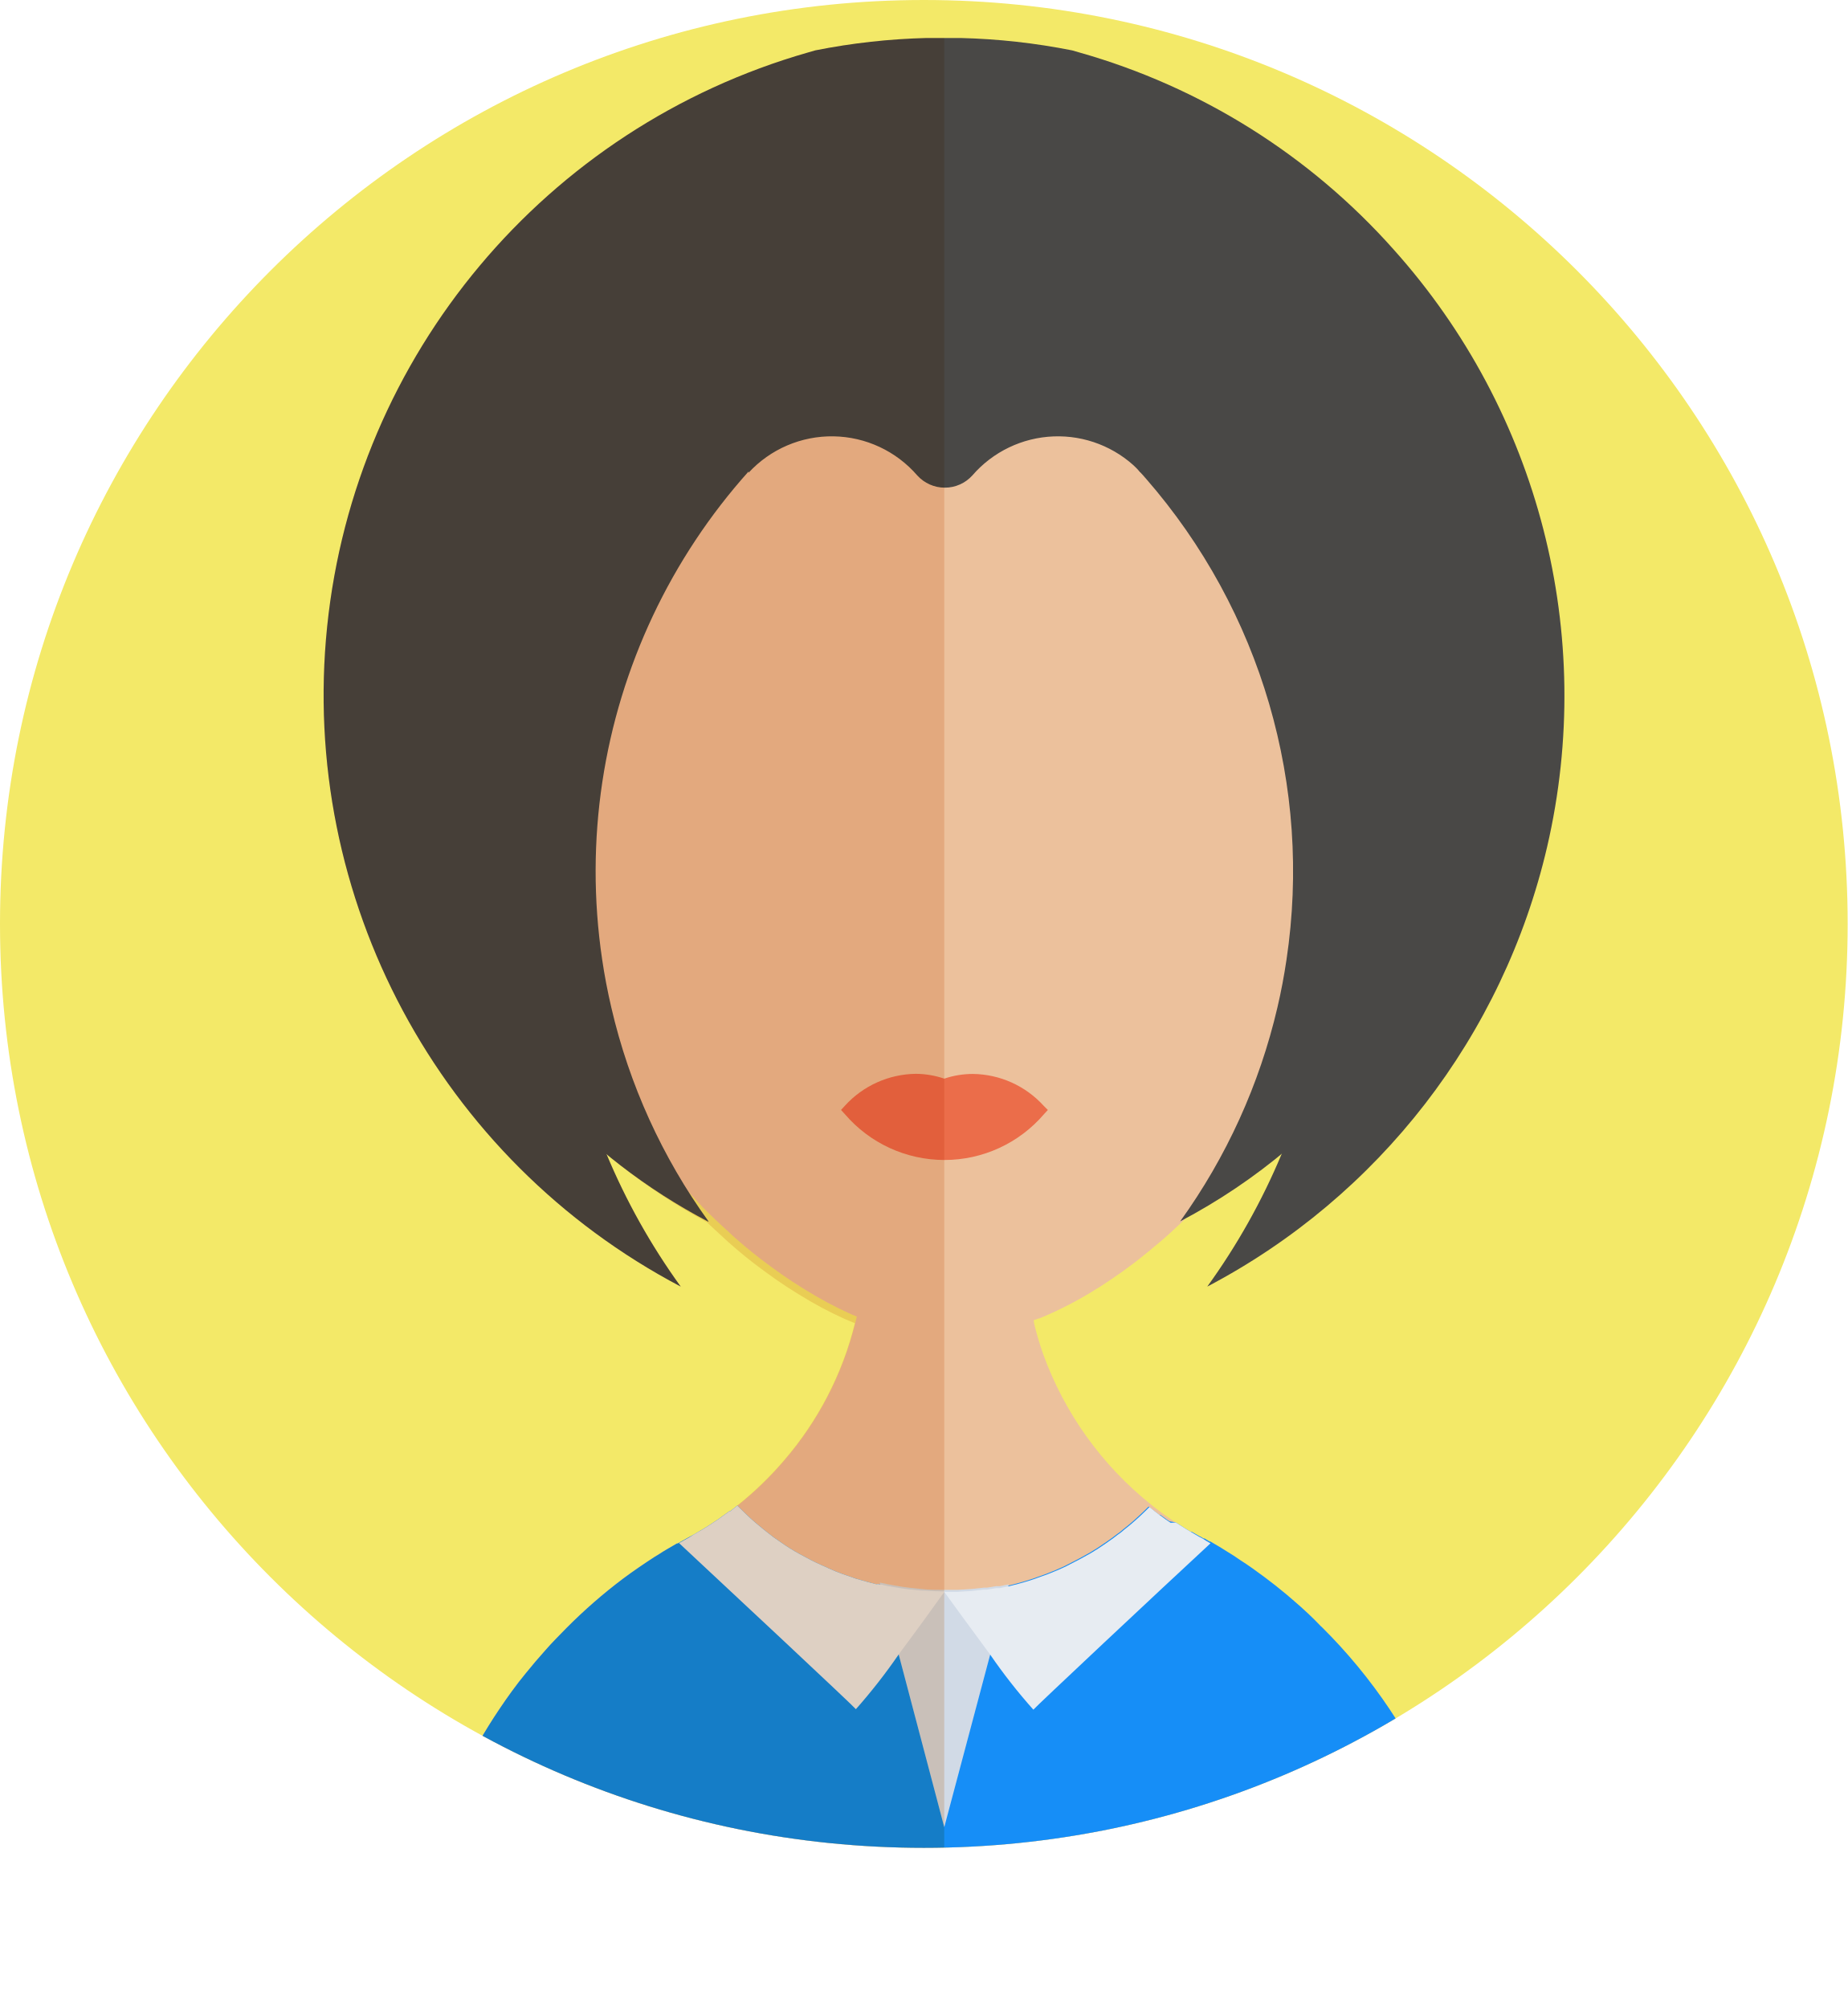
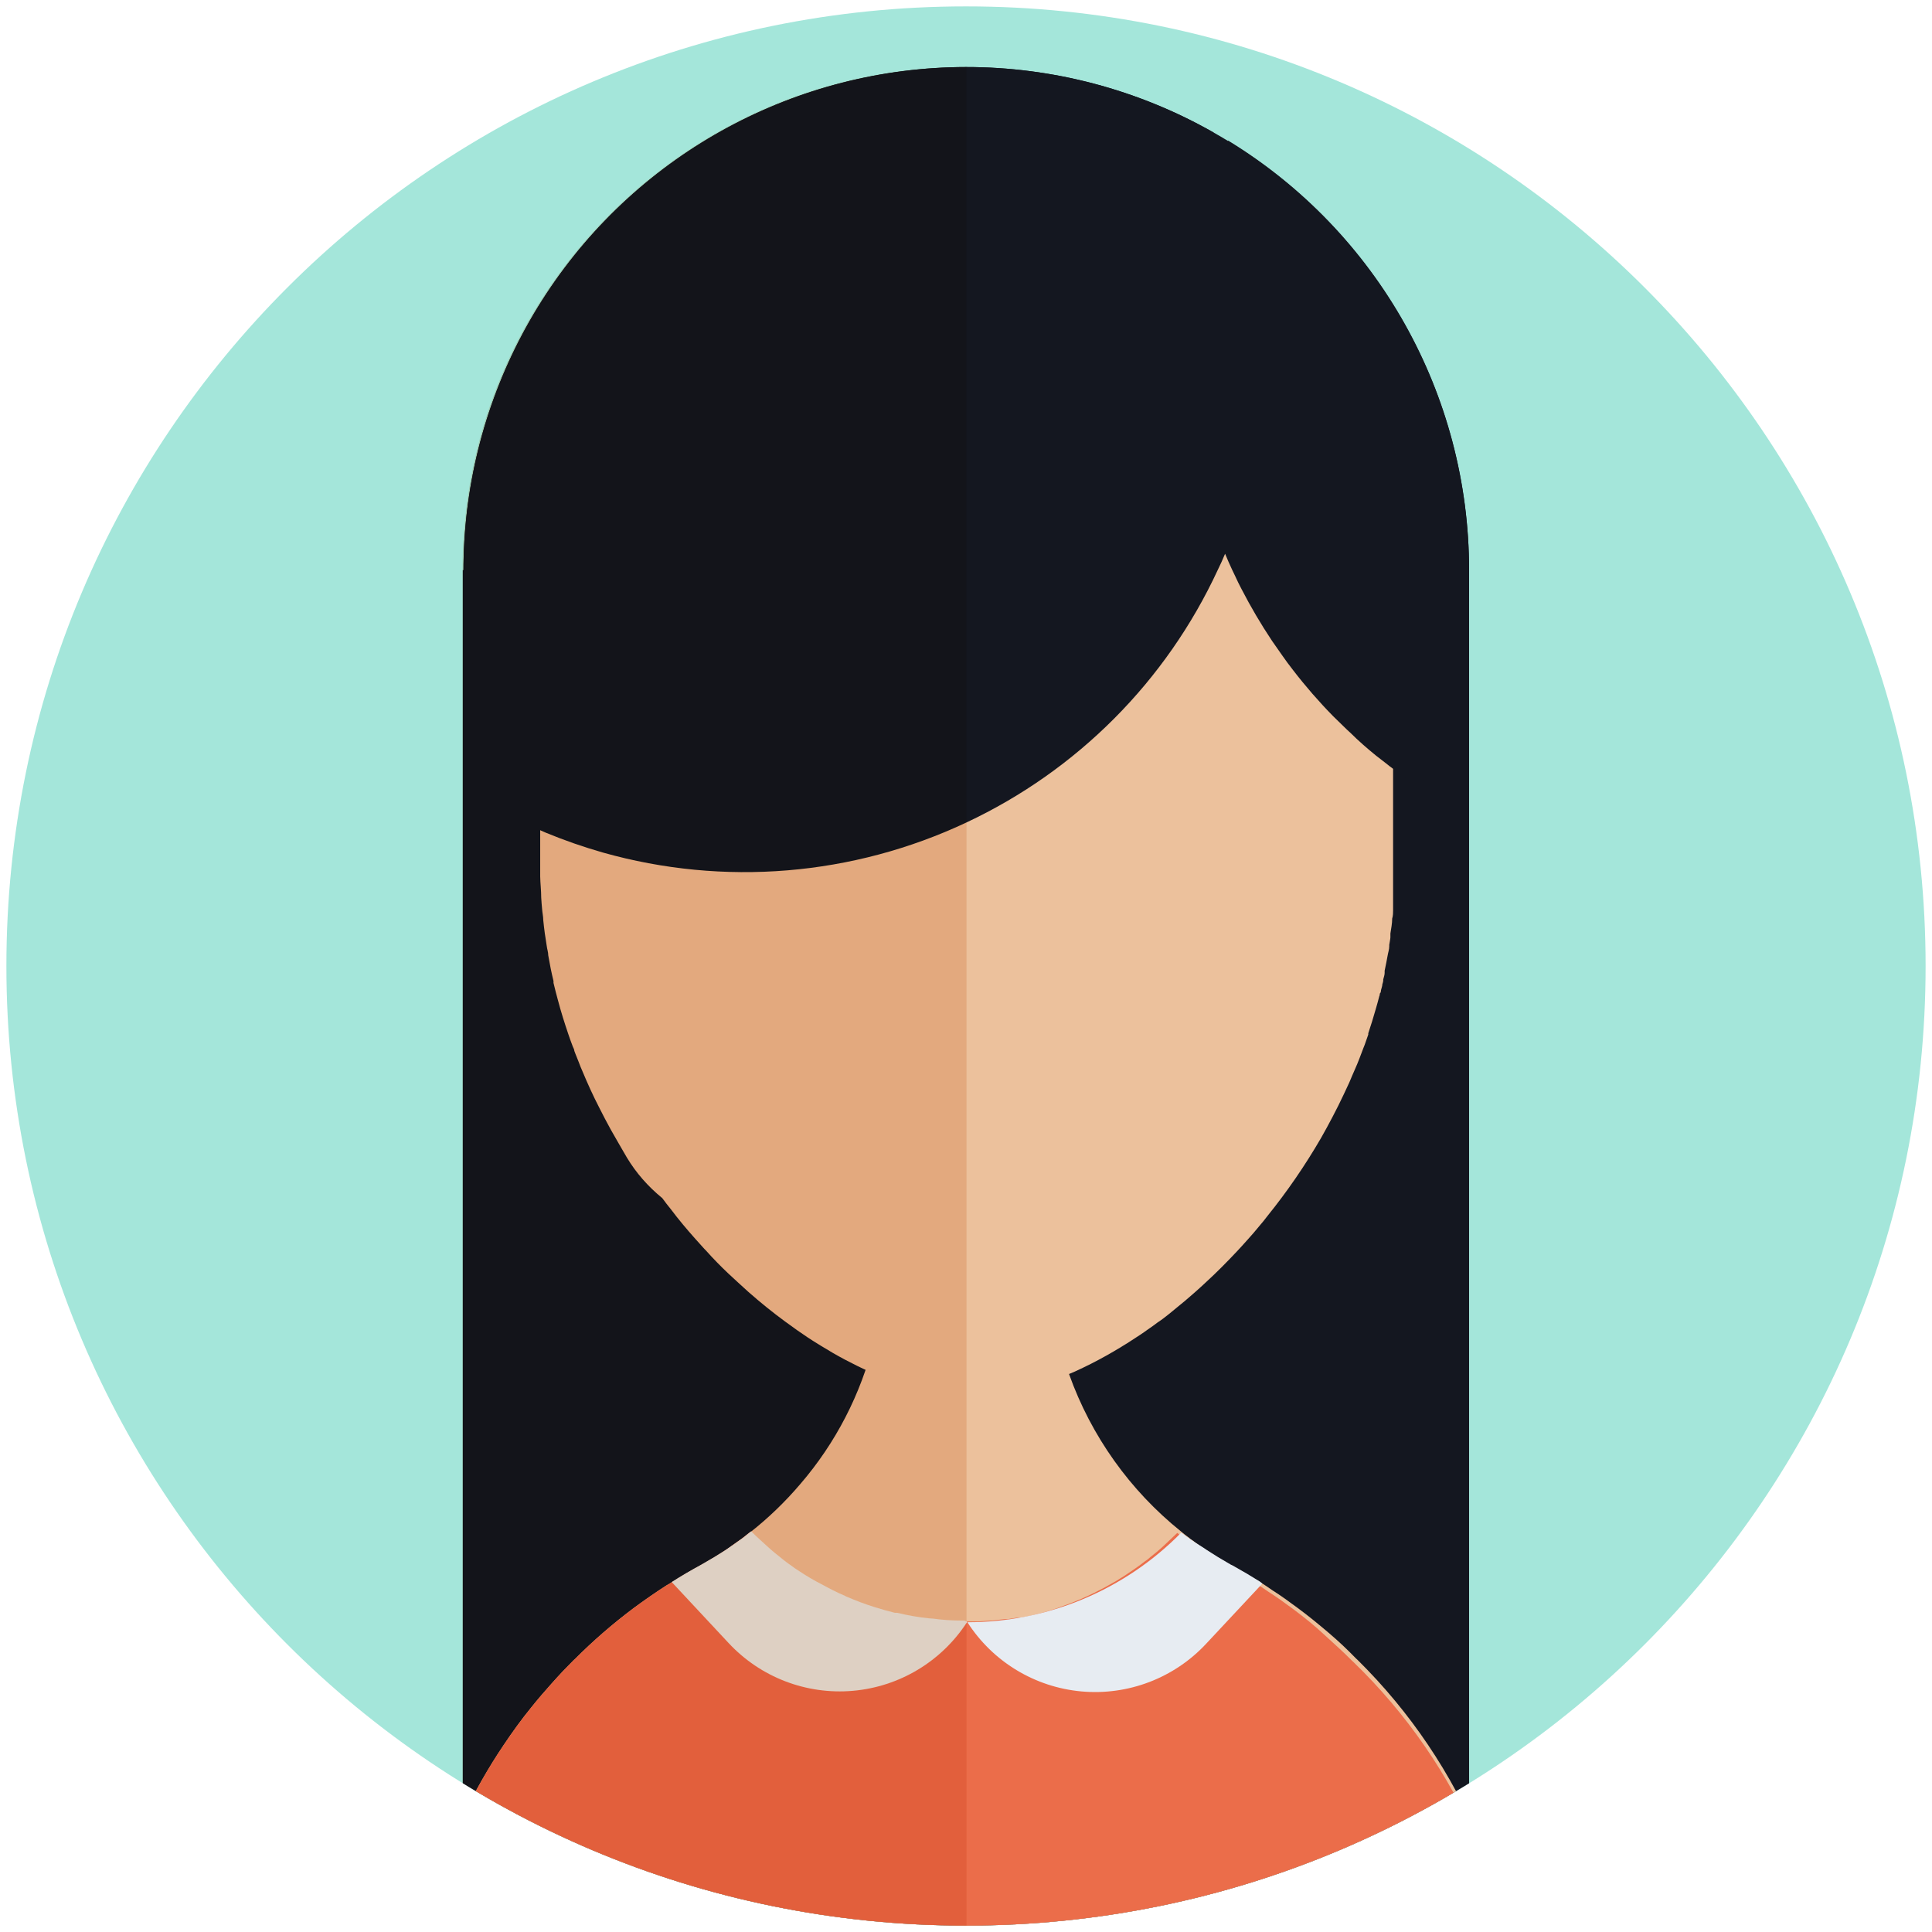
- <svg xmlns="http://www.w3.org/2000/svg" viewBox="0 0 149.29 162.22">
+ <svg xmlns="http://www.w3.org/2000/svg" viewBox="0 0 151 151">
  <defs>
-     <style>.cls-1{fill:#f3e968;}.cls-2{isolation:isolate;}.cls-3{clip-path:url(#clip-path);}.cls-10,.cls-4{fill:#ecc19c;}.cls-5{fill:#168ef7;}.cls-6,.cls-7{fill:#e7ecf2;}.cls-10,.cls-7{mix-blend-mode:multiply;}.cls-8{fill:#494846;}.cls-9{fill:#eb6d4a;}.cls-10{opacity:0.5;}</style>
+     <style>.cls-1{fill:#a4e6da;}.cls-2{isolation:isolate;}.cls-3{clip-path:url(#clip-path);}.cls-4{fill:#141720;}.cls-5,.cls-8{fill:#ecc19c;}.cls-6{fill:#eb6d4a;}.cls-7{fill:#e7ecf2;}.cls-8{opacity:0.5;mix-blend-mode:multiply;}</style>
    <clipPath id="clip-path">
-       <circle class="cls-1" cx="74.64" cy="74.64" r="74.64" />
+       <circle class="cls-1" cx="75.5" cy="75.5" r="75" />
    </clipPath>
  </defs>
  <g class="cls-2">
-     <g id="Layer_2" data-name="Layer 2">
-       <g id="Layer_14" data-name="Layer 14">
-         <circle class="cls-1" cx="74.64" cy="74.64" r="74.64" />
-         <g class="cls-3">
-           <path class="cls-4" d="M119.57,162.22H33a43.06,43.06,0,0,1,2.31-14q.4-1.19.88-2.35h0c.29-.72.6-1.43.94-2.12l.07-.16a42.4,42.4,0,0,1,3.13-5.49c.67-1,1.39-2,2.14-2.91.52-.64,1.05-1.27,1.6-1.88.27-.31.55-.61.84-.91l.86-.88h0l0,0,0,0h0a42.27,42.27,0,0,1,4.59-4c.82-.61,1.66-1.18,2.52-1.74l.33-.2.37-.23.37-.22.74-.43.06,0,.39-.22.38-.22h0L56,124l.2-.11.16-.1.16-.1.19-.11.69-.43.16-.11.5-.33.27-.2.6-.43h0l0,0,0,0,.07,0c.2-.15.4-.29.59-.45h0a27.27,27.27,0,0,0,3.76-3.63,26.81,26.81,0,0,0,5.74-11.09s0,0,0,0c.16-.6.29-1.21.4-1.82a27.69,27.69,0,0,0,.42-4.83l6.31,0H77.4l5.35,0a27.52,27.52,0,0,0,.41,4.74c.1.6.23,1.21.38,1.79l0,.09a25.53,25.53,0,0,0,.74,2.51A27.56,27.56,0,0,0,93,121.55h0a5,5,0,0,0,.42.33l.38.29,0,0h0l0,0,.09.06,0,0,.07.06.27.19.45.31L95,123l.27.18.49.31.14.08.29.17s0,0,0,0h0l.07,0,.63.36a.83.83,0,0,1,.15.07l.17.11.09,0,.16.1.64.37c.35.2.71.42,1.05.64l.5.32c.17.11.33.21.5.33.68.43,1.34.91,2,1.4h0c.6.45,1.19.91,1.76,1.39l.64.54c.73.63,1.44,1.28,2.12,2l.14.13h0a43.1,43.1,0,0,1,12.72,30.62Z" />
-           <path class="cls-5" d="M119.57,162.22H33a43.06,43.06,0,0,1,2.31-14q.4-1.19.88-2.35h0c.29-.72.6-1.43.94-2.12l.07-.16a42.4,42.4,0,0,1,3.13-5.49c.67-1,1.39-2,2.14-2.91.52-.64,1.05-1.27,1.6-1.88.27-.31.55-.61.84-.91l.86-.88,0,0,0,0a42.26,42.26,0,0,1,4.59-4c.82-.61,1.66-1.18,2.52-1.74l.33-.2.37-.24.37-.22.74-.43.06,0,.39-.22.38-.21h0L56,124l.2-.11.16-.1.16-.09.19-.11.69-.43.16-.11.5-.33.27-.2.6-.43h0l0,0,.07,0,.57-.46h0v0h0c.47.47.94.93,1.44,1.36l.75.62s0,0,0,0l.7.55.16.11.73.51c.55.37,1.13.71,1.7,1,.29.16.59.32.89.46s.62.29.93.42a.28.28,0,0,0,.12.06c.35.16.7.3,1.06.43s.73.26,1.09.38l.84.24.76.2a.64.64,0,0,0,.18,0h.06a24.2,24.2,0,0,0,2.48.43l.89.09c.55,0,1.11.07,1.67.07h1a.05.05,0,0,0,0,0l.26,0,1.13-.07,1-.11h.13l.12,0,.74-.12h.08l.11,0,.1,0,.29-.06.39-.08h0l.33-.08c.36-.09.72-.18,1.07-.29s.7-.21,1-.33c.54-.18,1.06-.38,1.57-.6.34-.15.67-.29,1-.47s.56-.28.83-.43l.6-.33a7.46,7.46,0,0,0,.64-.38l.17-.1.52-.35.28-.19.16-.11c.24-.16.46-.33.69-.51h0l.16-.11c.11-.08.22-.17.33-.27l.51-.41c.55-.46,1.07-.95,1.57-1.45l0,0h0l.42.33.38.29,0,0,0,0,.09.06,0,0,.07,0,.27.19c.15.11.29.22.45.32L95,123l.27.17.49.31.14.09a3.13,3.13,0,0,0,.32.18h0l.07,0,.63.36a.83.83,0,0,1,.15.07l.17.11.09,0,.16.1.24.14h0l.06,0,.34.2c.35.2.71.42,1.05.64l.5.31.5.34c.68.43,1.34.91,2,1.4h0c.6.45,1.19.91,1.76,1.39l.64.55c.73.63,1.44,1.28,2.12,2l.14.13a43.1,43.1,0,0,1,12.72,30.62Z" />
-           <path class="cls-6" d="M81.47,128l-.39.08-.29.06-.1,0-.11,0H80.5l-.74.12-.12,0h-.13l-1,.11-1.13.07-.26,0a.05.05,0,0,1,0,0h-1c-.56,0-1.12,0-1.67-.07l-.89-.09a24.2,24.2,0,0,1-2.48-.43l1.5,5.7,3.71,14.06v0L80,133.67l1.5-5.68Z" />
-           <path class="cls-7" d="M81.47,128l-.39.08-.29.06-.1,0-.11,0H80.5l-.74.12-.12,0h-.13l-1,.11-1.13.07-.26,0a.05.05,0,0,1,0,0h-1c-.56,0-1.12,0-1.67-.07l-.89-.09a24.2,24.2,0,0,1-2.48-.43l1.5,5.7,3.71,14.06v0L80,133.67l1.5-5.68Z" />
-           <path class="cls-6" d="M97.8,124.68c-4,3.7-14.19,13.26-14.31,13.44A44.43,44.43,0,0,1,80,133.67c-1.57-2.12-3.19-4.35-3.71-5.07h0v0h.81a.05.05,0,0,0,0,0l.26,0,1.13-.07,1-.11h.13l.12,0,.74-.12h.08l.11,0,.1,0,.29-.06.39-.08h0l.33-.08c.36-.09.72-.18,1.07-.29s.7-.21,1-.33c.54-.18,1.06-.38,1.57-.6.34-.15.67-.29,1-.47s.56-.28.83-.43l.6-.33a7.45,7.45,0,0,0,.64-.38l.17-.1.52-.35.28-.19.15-.11c.24-.16.47-.33.69-.51h0l.16-.11c.11-.08.22-.17.33-.27l.51-.41c.55-.46,1.07-.95,1.57-1.45l0,0h0c.28.23.55.44.84.66l0,0,.09.06,0,0c.25.19.51.38.78.55L95,123l.9.57c.33.2.68.4,1,.59a.82.82,0,0,1,.15.07l.26.16.16.1.24.14h0Z" />
-           <path class="cls-6" d="M76.32,128.57l0,0h0c-.52.73-2.15,3-3.7,5.07a45.84,45.84,0,0,1-3.47,4.44c-.11-.18-10.35-9.75-14.31-13.44l.06,0,.39-.22.38-.21h0L56,124l.2-.11.16-.1.16-.09.19-.11.69-.43.16-.11.5-.33.27-.2.6-.43h0l0,0,.07,0,.57-.46h0v0h0c.47.47.94.93,1.44,1.36l.75.62s0,0,0,0l.7.55.16.11.73.51c.55.37,1.13.71,1.7,1,.29.16.59.32.89.46s.62.29.93.42a.28.28,0,0,0,.12.06c.35.16.7.3,1.06.43s.73.26,1.09.38l.84.24.76.2a.64.64,0,0,0,.18,0h.06a24.2,24.2,0,0,0,2.48.43l.89.09c.55,0,1.11.07,1.67.07Z" />
-           <path class="cls-4" d="M109.5,41.89V66.81c0,.33,0,.64,0,1s0,.58,0,.87,0,.52,0,.78,0,.38,0,.56,0,.22,0,.33,0,.42-.07.62c0,.39-.08.78-.14,1.17,0,.1,0,.2,0,.29s-.06.39-.09.59v0a.56.56,0,0,0,0,.11c0,.24-.09.49-.13.73s-.15.78-.23,1.17l0,0a1.28,1.28,0,0,1,0,.17l0,0c0,.17-.07.34-.11.51l0,.11a1.62,1.62,0,0,1-.07.27c0,.15-.07.29-.1.44s0,.17-.07.25,0,.15-.06.21c-.17.67-.37,1.32-.57,2-.1.31-.2.61-.3.92l0,.1c0,.08-.06.17-.09.25s-.13.36-.19.54l0,0-.1.25c-.1.26-.2.52-.3.78s-.25.63-.38.94-.24.55-.36.83l-.06.14c-.14.29-.27.59-.41.87s-.29.6-.44.91l0,0c-.29.58-.6,1.17-.91,1.73l-.44.78a48,48,0,0,1-4.17,6.07q-.31.4-.64.78c-.3.37-.61.73-.92,1.08s-.53.6-.81.88l0,0c-.52.55-1,1.1-1.58,1.62-.27.27-.54.52-.82.78s-.33.31-.51.47-.55.5-.84.73-.45.38-.68.57c-.59.48-1.17.95-1.77,1.38-.24.19-.5.37-.75.54-.41.29-.82.57-1.24.84-.23.16-.46.3-.7.44l-.11.07c-.79.49-1.6.94-2.39,1.33l-.61.3-.64.29-.75.32-.06,0-.32.12c-.32.13-.64.25-1,.36s-.81.27-1.21.38l-.84.22-.06,0c-.28.07-.55.13-.83.18l-.22,0c-.23,0-.46.08-.69.11s-.65.09-1,.11l-.29,0h0l-.77,0h0l-.76,0-.29,0c-.23,0-.47,0-.71-.07l-.16,0-.91-.15c-.26,0-.52-.1-.79-.16a21.86,21.86,0,0,1-3.49-1.12l-.79-.33a31.3,31.3,0,0,1-3.74-2l-.21-.13c-.55-.34-1.12-.71-1.66-1.09l-.93-.67q-1.46-1.06-2.88-2.32l-.78-.72-.78-.72-.17-.17c-.55-.52-1.08-1.06-1.58-1.63l-.11-.11-.71-.78c-.65-.73-1.29-1.49-1.89-2.28-.24-.29-.46-.58-.68-.87Q51,91.34,49.88,89.56l-.58-1c-.23-.38-.45-.78-.67-1.17-.32-.57-.62-1.15-.91-1.74-.47-.92-.91-1.87-1.31-2.83-.1-.23-.2-.46-.28-.69s-.24-.6-.35-.89c0-.14-.11-.28-.15-.42s-.14-.38-.2-.56-.08-.21-.11-.32c-.15-.43-.29-.87-.42-1.31s-.25-.85-.37-1.28-.25-.92-.36-1.4c0,0,0-.1,0-.15s0,0,0,0c-.16-.64-.29-1.29-.41-1.94,0-.24-.09-.49-.12-.74-.11-.64-.2-1.29-.27-1.94,0-.29-.07-.57-.09-.86s-.06-.6-.07-.9c0-.55-.07-1.1-.08-1.66,0-.33,0-.64,0-1V41.89A33.22,33.22,0,0,1,74.46,8.73h.09l.69,0,1,0h0l.81,0h.32l.73,0h0l.34,0,.73.06.36,0,.24,0a34,34,0,0,1,3.81.63,33.23,33.23,0,0,1,11.45,5c.77.52,1.5,1.08,2.21,1.66l.82.69h0c.55.48,1.08,1,1.58,1.48a29.07,29.07,0,0,1,2.72,3,33,33,0,0,1,7.06,20.19C109.5,41.7,109.5,41.79,109.5,41.89Z" />
-           <path class="cls-8" d="M125,68.41a53.93,53.93,0,0,1-27.46,35.53,53.44,53.44,0,0,0,6-10.69,54.12,54.12,0,0,0,2.78-8.61c.33-1.43.6-2.86.82-4.29A54.07,54.07,0,0,0,81.56,26.07c-.93-.55-1.88-1.09-2.85-1.59-.53-.29-1.07-.55-1.62-.81l-.81-.38c-.82.38-1.63.77-2.43,1.19-1,.5-1.92,1-2.85,1.59A54.08,54.08,0,0,0,45.43,80.31q.32,2.17.82,4.33A53.94,53.94,0,0,0,49,93.23a53.17,53.17,0,0,0,6,10.71A54,54,0,0,1,65.28,4.24l.59-.17a52.71,52.71,0,0,1,9-1l1.38,0h1.37a52.71,52.71,0,0,1,9,1l.59.17a53.46,53.46,0,0,1,25.39,15.92A54,54,0,0,1,125,68.41Z" />
-           <path class="cls-8" d="M119.92,66.85A48.33,48.33,0,0,1,95.35,98.67l0,0a48.34,48.34,0,0,0,7.86-17.29c.3-1.28.54-2.56.73-3.84A48.25,48.25,0,0,0,92.59,38.67c-.14-.17-.29-.34-.45-.51l-.23-.26,0,0A48.09,48.09,0,0,0,81,28.93c-1.29-.78-2.63-1.5-4-2.15l-.73-.34a49.26,49.26,0,0,0-4.73,2.5A48.41,48.41,0,0,0,48.65,77.51c.19,1.3.44,2.59.74,3.88a48.06,48.06,0,0,0,7.86,17.29l-.06,0A48.39,48.39,0,0,1,33,43.26,48.52,48.52,0,0,1,43.69,23.62,47.89,47.89,0,0,1,66.43,9.37L67,9.21a48.24,48.24,0,0,1,8.1-.88h2.46a48.23,48.23,0,0,1,8.09.88l.53.16a47.93,47.93,0,0,1,22.74,14.25,48.61,48.61,0,0,1,10.64,19.64A48.1,48.1,0,0,1,119.92,66.85Z" />
-           <path class="cls-9" d="M84.32,89.33a7.86,7.86,0,0,0-5.72-2.57,7.27,7.27,0,0,0-2.31.38A7.27,7.27,0,0,0,74,86.75a7.88,7.88,0,0,0-5.73,2.57l-.32.35.32.35a10.59,10.59,0,0,0,16.07,0l.32-.35Z" />
-           <path class="cls-8" d="M92.59,38.67c-.14-.17-.29-.34-.45-.51l-.23-.26.23.24A5.52,5.52,0,0,1,92.59,38.67Z" />
-           <path class="cls-8" d="M92.14,24.48V38.16l-.23-.26,0,0a9.14,9.14,0,0,0-13.35.51,3,3,0,0,1-4.45,0,9.14,9.14,0,0,0-13.63-.22V24.48Z" />
-           <path class="cls-10" d="M76.29,3.07V162.22H33a43.06,43.06,0,0,1,2.31-14q.4-1.19.88-2.35h0c.29-.72.6-1.43.94-2.12l.07-.16a42.4,42.4,0,0,1,3.13-5.49c.67-1,1.39-2,2.14-2.91.52-.64,1.05-1.27,1.6-1.88.27-.31.55-.61.84-.91l.86-.88h0l0,0,0,0h0a42.27,42.27,0,0,1,4.59-4c.82-.61,1.66-1.18,2.52-1.74l.33-.2.37-.23.37-.22.74-.43.06,0,.39-.22.38-.22h0L56,124l.2-.11.16-.1.16-.1.19-.11.69-.43.16-.11.5-.33.27-.2.6-.43h0l0,0,0,0,.07,0,.57-.46h0v0h0a27.27,27.27,0,0,0,3.76-3.63,26.81,26.81,0,0,0,5.74-11.09s0,0,0,0l-.79-.33a31.3,31.3,0,0,1-3.74-2l-.21-.13c-.55-.34-1.12-.71-1.66-1.09l-.93-.67q-1.46-1.06-2.88-2.32l-.78-.72-.78-.72-.17-.17A48,48,0,0,1,49,93.23a53.17,53.17,0,0,0,6,10.71A54,54,0,0,1,65.28,4.24l.59-.17a52.71,52.71,0,0,1,9-1Z" />
-         </g>
+     <g id="_3" data-name="3">
+       <circle class="cls-1" cx="75.5" cy="75.5" r="75" />
+       <g class="cls-3">
+         <rect class="cls-4" x="36.17" y="44.56" width="78.65" height="105.93" />
+         <path class="cls-5" d="M119,160.55H32a43.26,43.26,0,0,1,2.32-14q.41-1.19.89-2.36h0c.29-.72.61-1.43.94-2.13l.07-.16a42.58,42.58,0,0,1,3.15-5.52c.67-1,1.39-2,2.15-2.93.52-.65,1.06-1.28,1.61-1.89.27-.31.56-.61.84-.92l.87-.89.08-.07a42.47,42.47,0,0,1,4.61-4c.83-.61,1.66-1.19,2.53-1.75l.34-.2c.75-.48,1.52-.93,2.31-1.36h0c.29-.15.57-.31.84-.49l.19-.11.69-.43.22-.14c.2-.13.39-.26.59-.41s.49-.34.73-.52h0l0,0c.23-.16.46-.34.68-.52h0A27.41,27.41,0,0,0,62.54,116a26.94,26.94,0,0,0,5.76-11.15c.16-.61.3-1.24.41-1.87a27.83,27.83,0,0,0,.43-4.85l6.34,0h1.14l5.38,0A27.66,27.66,0,0,0,82.4,103c.11.64.25,1.27.41,1.89a25.63,25.63,0,0,0,.75,2.52,27.69,27.69,0,0,0,8.74,12.28c.21.18.43.35.65.51a1,1,0,0,0,.21.16l0,0,.09.06,0,0,.2.16.58.4.19.13.44.3.46.28.51.3c.16.11.34.2.51.3a.82.82,0,0,1,.15.07l.27.15.16.1.65.37c.35.2.71.42,1.06.64s.67.42,1,.66c.68.43,1.34.91,2,1.4h0c.83.61,1.63,1.27,2.42,1.94s1.44,1.29,2.13,2l.14.13A43.31,43.31,0,0,1,119,160.55Z" />
+         <path class="cls-6" d="M119,160.55H32a43.26,43.26,0,0,1,2.32-14q.41-1.19.89-2.36h0c.29-.72.61-1.43.94-2.13l.07-.16a42.58,42.58,0,0,1,3.15-5.52c.67-1,1.39-2,2.15-2.93.52-.65,1.06-1.28,1.61-1.89.27-.31.56-.61.84-.92l.87-.89.08-.07a42.47,42.47,0,0,1,4.61-4c.83-.61,1.66-1.19,2.53-1.75l.34-.2c.75-.48,1.52-.93,2.31-1.36h0l.84-.49.19-.11.69-.43.66-.45.27-.2.61-.43,0,0,0,0,.64-.51h0l0,0c.47.48.94.93,1.45,1.37l.75.62s0,0,0,0l.71.55.16.11.74.51c.56.37,1.13.71,1.71,1,.3.16.59.32.89.47s.62.3.93.43a.28.28,0,0,0,.12.06c.35.16.7.3,1.07.43s.73.26,1.1.38l.84.25.76.2a.65.65,0,0,0,.18,0,25.43,25.43,0,0,0,2.55.44l.89.09c.61,0,1.21.07,1.83.07h.83a.05.05,0,0,0,0,0l.26,0,1.14-.07,1-.11h.13l.12,0,.75-.12h.08l.11,0,.1,0,.29-.06.39-.08.38-.09c.36-.09.72-.18,1.07-.29s.7-.21,1-.34c.54-.18,1.07-.39,1.58-.61.34-.15.67-.3,1-.47s.57-.28.84-.43l.6-.34a7.47,7.47,0,0,0,.65-.39l.17-.1.52-.35.28-.19.16-.11c.24-.16.47-.34.7-.52h0l.16-.11c.11-.08.22-.17.33-.27l.51-.41c.55-.46,1.07-1,1.57-1.46l0,0,.85.67,0,0,.09.06,0,0c.25.19.52.38.79.56l.19.13.9.57c.34.2.68.4,1,.59a.82.82,0,0,1,.15.07l.26.16.16.1.65.37c.35.2.71.42,1.06.64s.67.42,1,.66c.68.43,1.34.91,2,1.4h0c.83.62,1.64,1.27,2.42,2s1.44,1.29,2.13,2l.14.13A43.31,43.31,0,0,1,119,160.55Z" />
+         <path class="cls-7" d="M75.57,126.74l0,0v0l0,.06a11.86,11.86,0,0,1-18.62,1.62l-4.45-4.77c.75-.48,1.52-.93,2.31-1.36h0l.84-.49.19-.11.69-.43.22-.14.44-.31.15-.1.73-.52h0l0,0,.64-.51,0,0c.47.48,1,.93,1.46,1.36.25.22.5.43.75.62,0,0,0,0,0,0,.23.2.47.38.7.55l.16.11c.24.18.48.35.74.51a17.26,17.26,0,0,0,1.71,1c.3.16.59.32.89.47s.62.3.93.43a.28.28,0,0,0,.12.06,22.1,22.1,0,0,0,2.16.81l.84.25.76.2a.64.64,0,0,0,.18,0,18.6,18.6,0,0,0,2.55.44c.3,0,.59.07.89.09.6.06,1.2.08,1.82.08Z" />
+         <path class="cls-7" d="M98.66,123.77l-4.39,4.7a11.86,11.86,0,0,1-18.66-1.68v0l0,0a23.4,23.4,0,0,0,16.71-7h0A22.12,22.12,0,0,0,94.11,121l.19.13.9.57c.34.2.68.4,1,.59a.83.83,0,0,1,.15.07c.72.4,1.43.82,2.13,1.26Z" />
+         <path class="cls-4" d="M98.73,27.61A40.45,40.45,0,0,1,95.59,43.3c-.18.43-.36.84-.57,1.26A40.71,40.71,0,0,1,75.54,64.28l0,0a40.74,40.74,0,0,1-28.43,2.35,42.09,42.09,0,0,1-4.43-1.54h0l-.5-.22-.4-.17a40.51,40.51,0,0,1-2.38-4.64A39.34,39.34,0,0,1,75.5,5.24h0a39.12,39.12,0,0,1,19.34,5.11c.25.52.48,1,.7,1.57a39.74,39.74,0,0,1,1.86,5.52h0A40.66,40.66,0,0,1,98.73,27.61Z" />
+         <path class="cls-4" d="M114.82,44.56a39.2,39.2,0,0,1-3.89,17.08A40.6,40.6,0,0,1,95.59,11.92c.13-.31.26-.61.4-.93A39.32,39.32,0,0,1,114.82,44.56Z" />
+         <path class="cls-5" d="M108.88,42.59v25c0,.33,0,.65,0,1s0,.58,0,.88,0,.52,0,.79,0,.38,0,.57,0,.22,0,.34,0,.42-.07.62c0,.39-.08.78-.14,1.17,0,.1,0,.2,0,.3s-.06.39-.09.59v0a.55.55,0,0,0,0,.11c0,.25-.09.49-.13.74s-.15.79-.23,1.17l0,0a1.27,1.27,0,0,1,0,.17l0,0c0,.17-.07.34-.11.51l0,.11a1.63,1.63,0,0,1-.07.27c0,.15-.07.3-.1.44s0,.17-.07.25,0,.15-.06.21c-.17.67-.37,1.33-.57,2-.1.31-.2.61-.3.93l0,.1-.28.8,0,0-.1.25c-.1.26-.2.52-.3.79s-.25.63-.39.94-.24.56-.36.84l-.06.14c-.14.3-.27.59-.41.88s-.29.61-.44.91l0,0c-.29.58-.6,1.17-.91,1.74l-.44.79a48.27,48.27,0,0,1-4.19,6.1q-.31.41-.64.79c-.3.37-.61.73-.93,1.08s-.53.6-.81.89l0,0c-.79.84-1.59,1.65-2.41,2.4-.16.16-.34.31-.51.47s-.56.5-.84.74-.45.39-.68.57c-.59.48-1.18,1-1.78,1.39-.25.19-.5.37-.75.54-.41.3-.83.57-1.25.84-.23.16-.47.3-.7.44l-.11.07c-.8.49-1.61.94-2.4,1.34l-.61.3-.64.3-.81.34-.32.12c-.32.13-.65.25-1,.36s-.81.27-1.21.39l-.84.22-.06,0c-.28.07-.56.13-.84.18l-.22,0c-.23,0-.46.08-.69.11s-.66.09-1,.11l-.34,0-.77,0h0l-.76,0-.3,0c-.23,0-.47,0-.71-.07l-.16,0-.92-.15c-.26,0-.52-.1-.8-.16a23.56,23.56,0,0,1-4.3-1.45,31.44,31.44,0,0,1-3.76-2l-.21-.13c-.56-.34-1.12-.71-1.67-1.1l-.93-.67q-1.46-1.07-2.89-2.33l-.79-.72-.78-.72c-.61-.58-1.2-1.18-1.76-1.81l-.11-.11-.71-.79c-.66-.74-1.3-1.5-1.9-2.3-.24-.29-.46-.58-.68-.88Q50.08,92.27,49,90.48l-.58-1c-.23-.39-.45-.78-.67-1.17-.32-.57-.62-1.16-.92-1.75-.48-.93-.91-1.88-1.31-2.84-.1-.23-.2-.46-.28-.69s-.25-.6-.35-.89c0-.14-.11-.28-.15-.42q-.17-.44-.32-.89c-.15-.43-.29-.88-.43-1.32s-.25-.85-.37-1.29-.25-.93-.36-1.4c0,0,0-.1,0-.15s0,0,0,0c-.16-.64-.29-1.3-.41-2,0-.25-.09-.49-.12-.75-.11-.64-.2-1.3-.27-2,0-.29-.07-.57-.09-.86s-.06-.6-.07-.9c0-.55-.07-1.11-.08-1.66,0-.33,0-.65,0-1v-25A33.37,33.37,0,0,1,73.67,9.27h.09l.69,0,1,0h0l1.06,0h.07l.74,0h0l.34,0,.73.06.36,0,.24,0A34.18,34.18,0,0,1,82.9,10a33.39,33.39,0,0,1,11.51,5c.77.52,1.51,1.08,2.22,1.67l.82.69h0A32.39,32.39,0,0,1,101.77,22a33.15,33.15,0,0,1,7.1,20.29C108.88,42.39,108.88,42.49,108.88,42.59Z" />
+         <path class="cls-4" d="M114.82,44.56c0,.44,0,.88,0,1.32s0,.86-.07,1.29v0c0,.43-.07.84-.11,1.26s-.09.85-.15,1.28-.12.85-.19,1.27-.15.84-.23,1.26a.29.29,0,0,0,0,.09c-.16.8-.35,1.59-.57,2.38-.12.46-.25.91-.39,1.36s-.28.89-.43,1.34-.3.82-.44,1.22a.5.5,0,0,0,0,.1c-.17.43-.34.86-.53,1.29s-.46,1.07-.71,1.58c-.7-.45-1.39-.93-2-1.43-.24-.17-.48-.34-.7-.53l-.75-.58c-.7-.57-1.38-1.16-2-1.78-.18-.16-.36-.33-.54-.51s-.55-.53-.82-.8a39.54,39.54,0,0,1-3.13-3.6c-.3-.38-.57-.75-.85-1.15s-.53-.75-.79-1.13a41.76,41.76,0,0,1-2.39-4.06q-.26-.49-.49-1c-.08-.16-.16-.33-.24-.5v0c-.19-.41-.38-.83-.55-1.25-.18.43-.36.84-.57,1.26A40.71,40.71,0,0,1,75.54,64.28l0,0a40.74,40.74,0,0,1-28.43,2.35,42.09,42.09,0,0,1-4.43-1.54h0l-.5-.22-.4-.17a40.51,40.51,0,0,1-2.38-4.64A39.34,39.34,0,0,1,75.5,5.24h0a39.12,39.12,0,0,1,19.34,5.11c.37.2.74.43,1.11.65A39.32,39.32,0,0,1,114.82,44.56Z" />
+         <path class="cls-8" d="M75.54,5.24V160.56H32a43.26,43.26,0,0,1,2.32-14q.41-1.19.89-2.36h0c.29-.72.61-1.43.94-2.13V44.56A39.32,39.32,0,0,1,75.5,5.24Z" />
      </g>
    </g>
  </g>
</svg>
